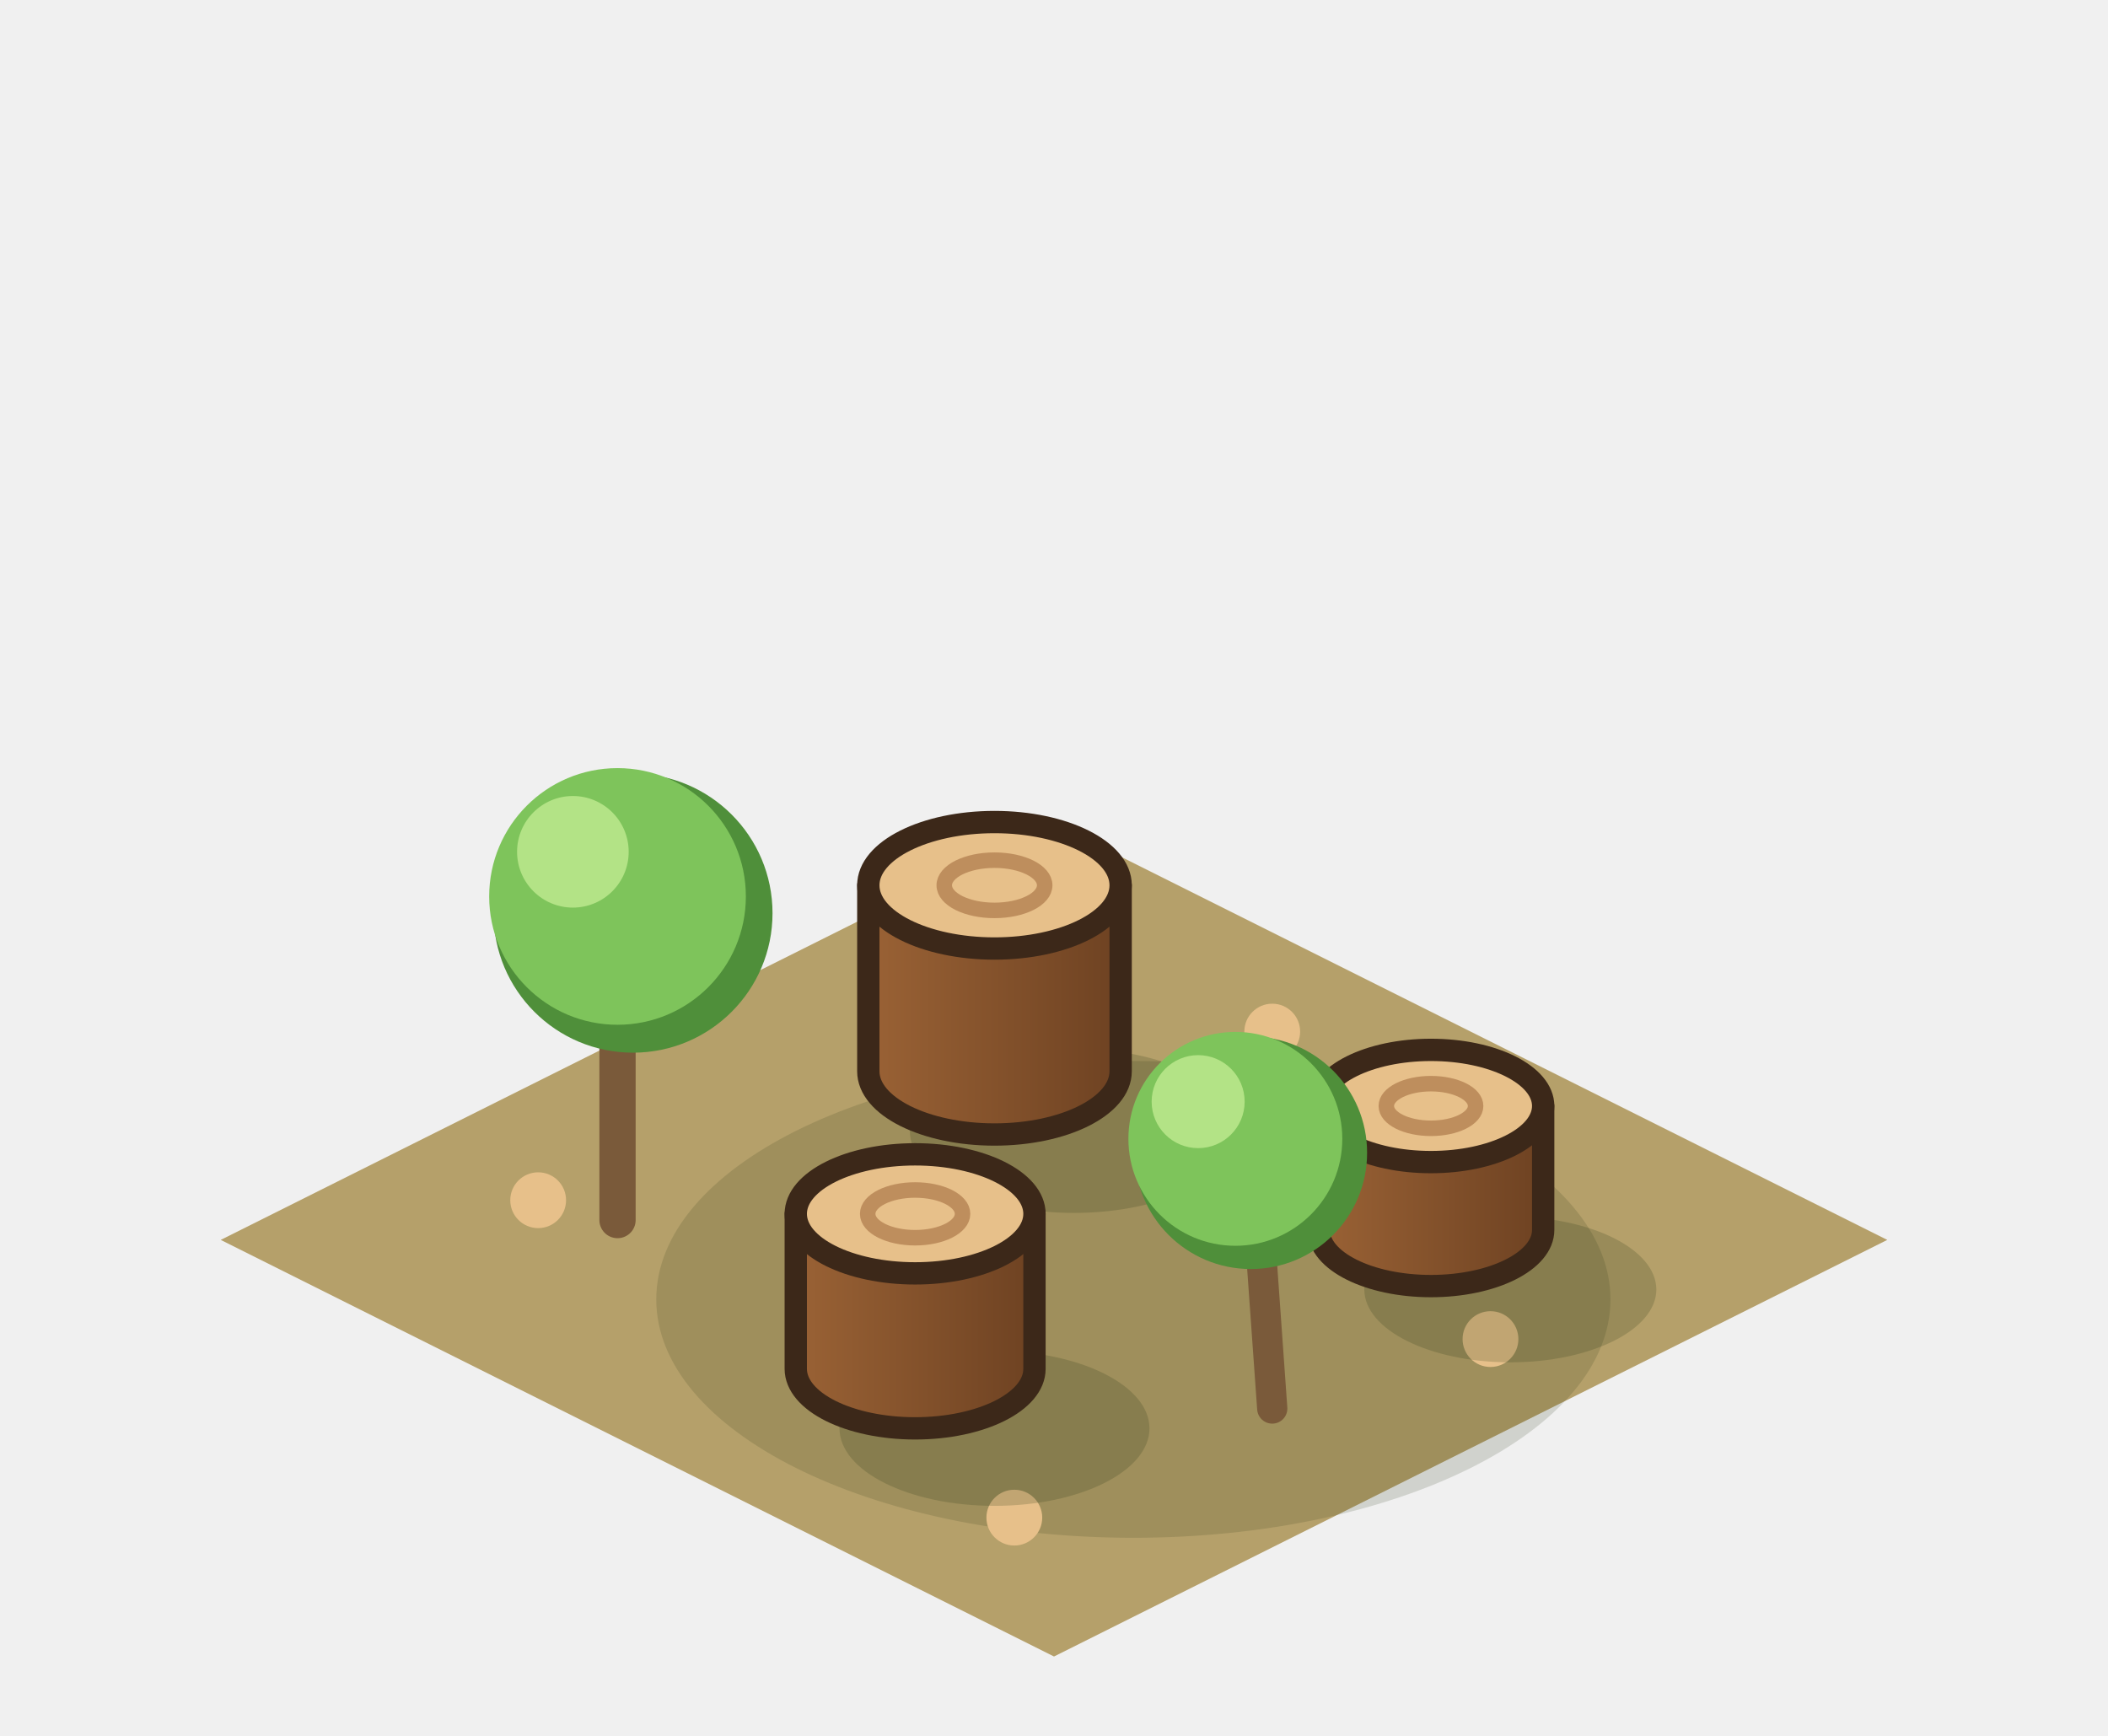
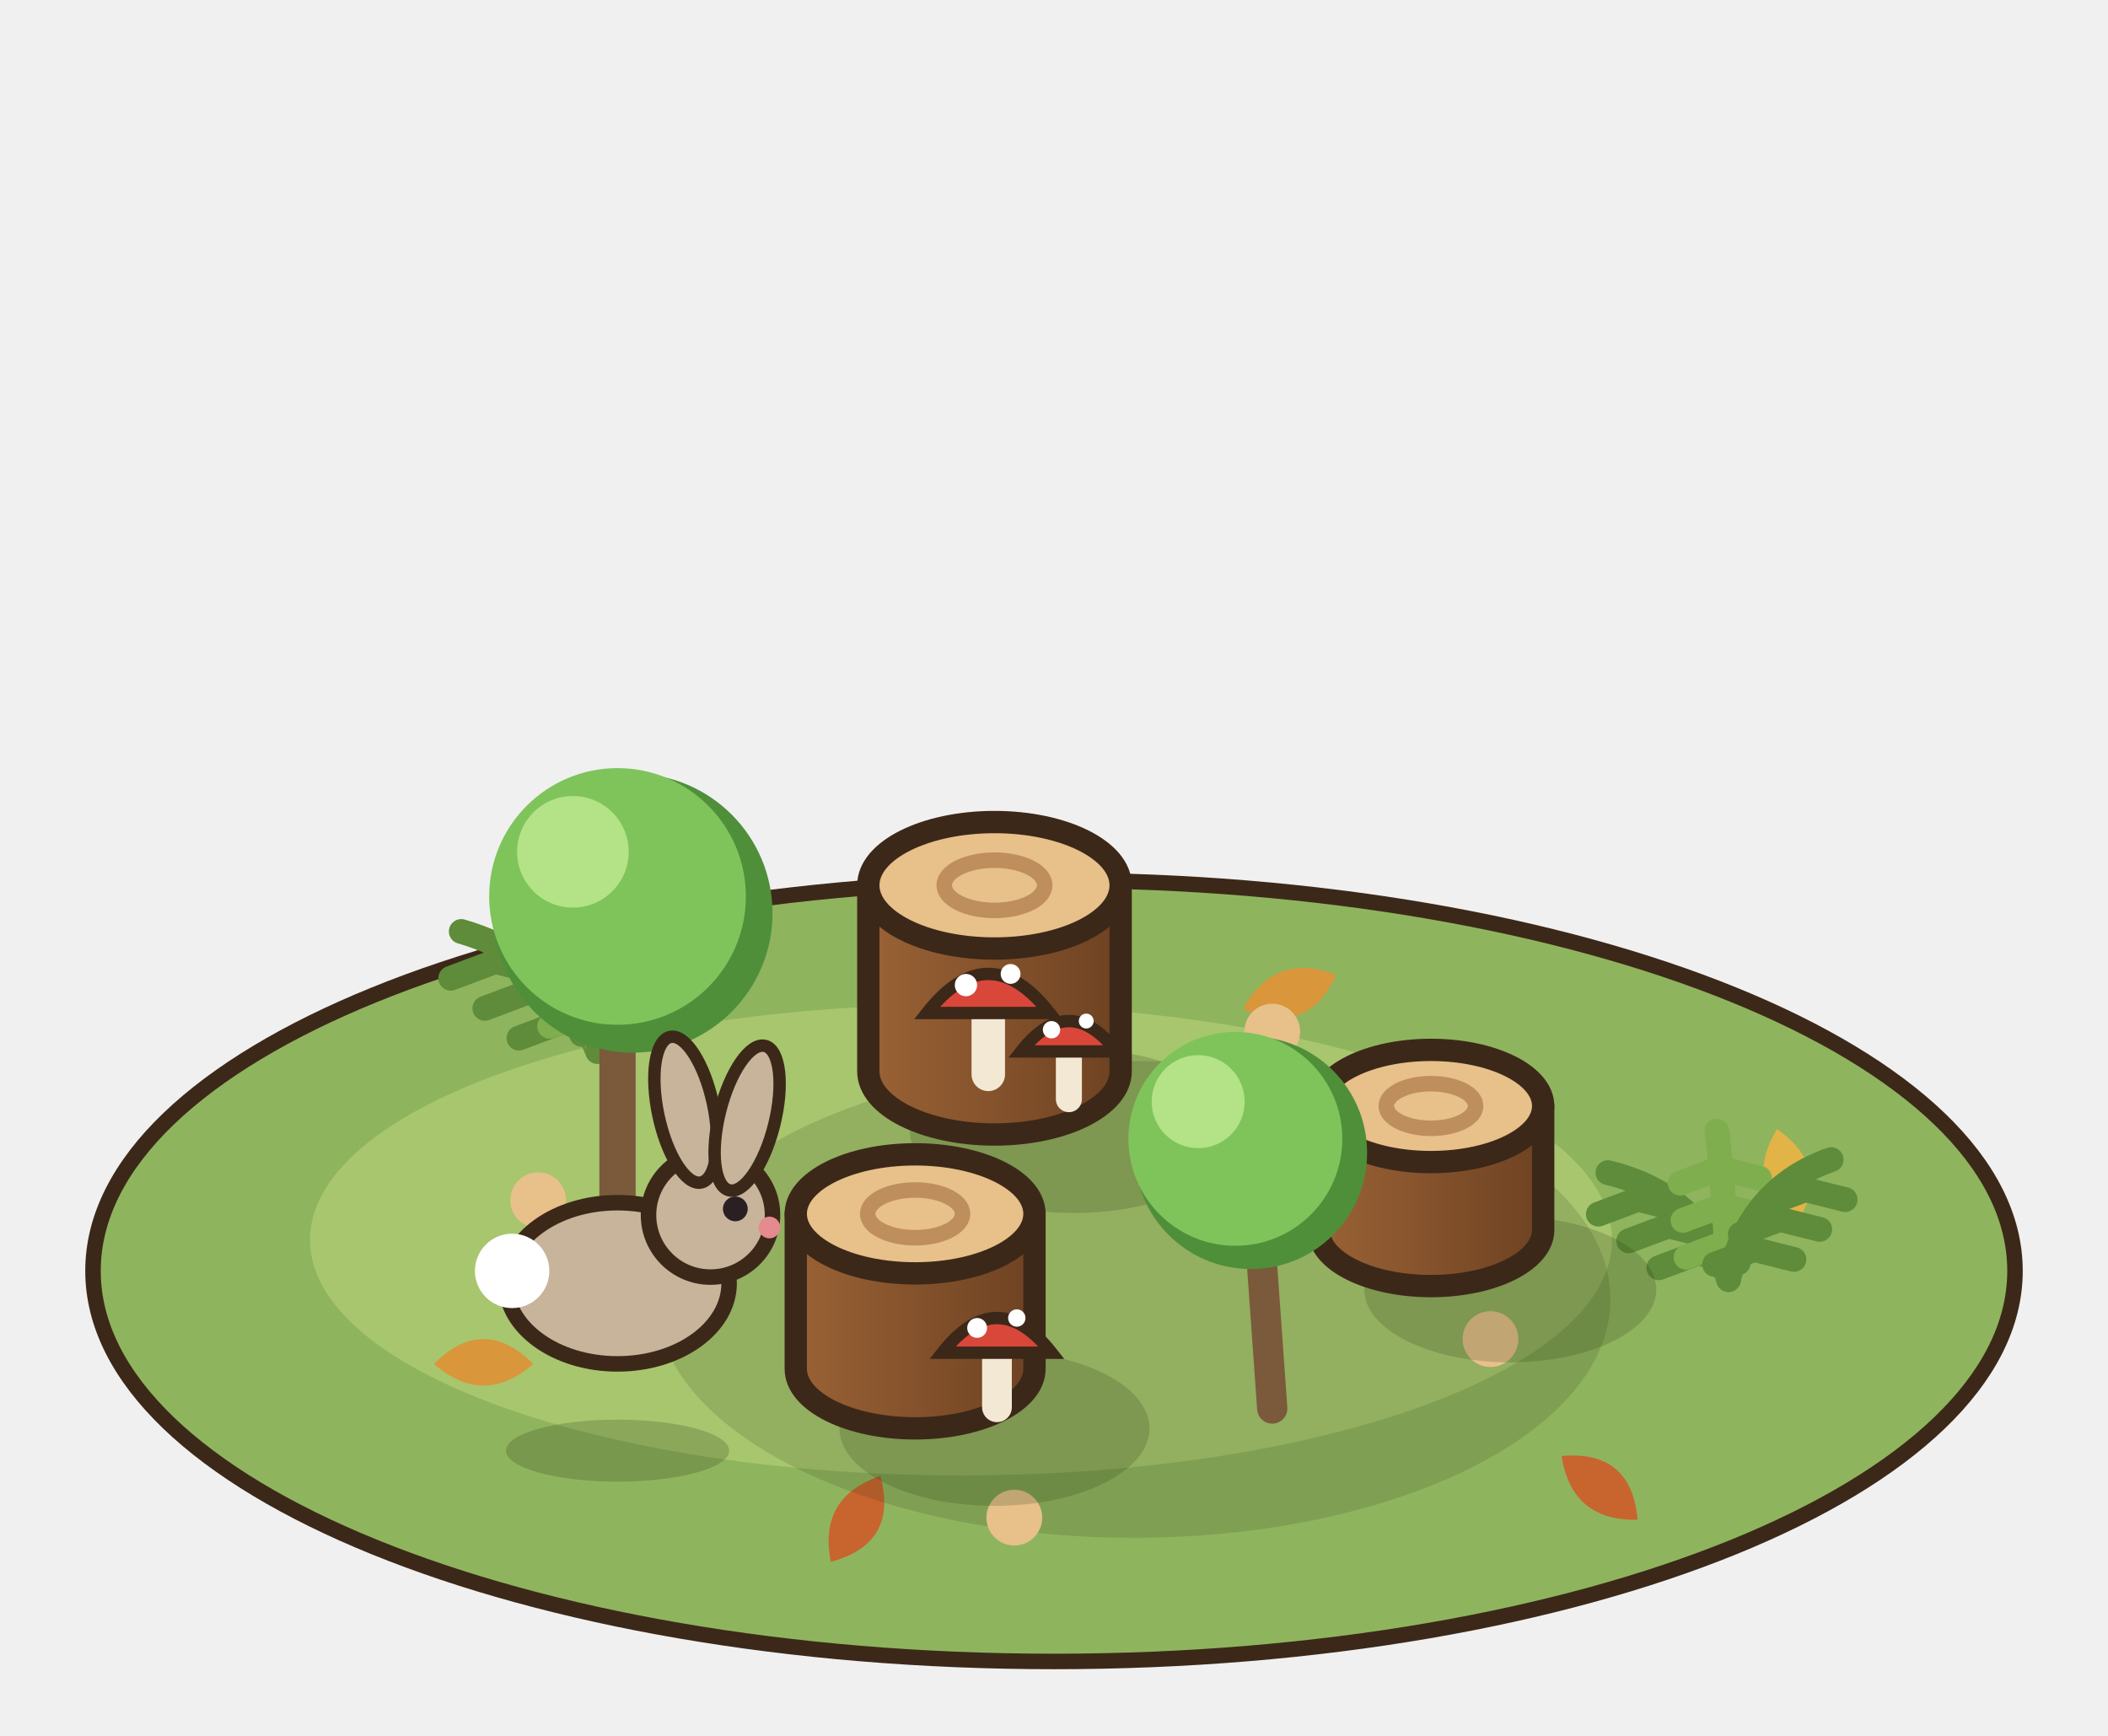
<svg xmlns="http://www.w3.org/2000/svg" width="85" height="70" viewBox="-42.5 -50 85 70">
  <g transform="scale(1.25)">
-     <polygon points="0,-13.44 26.88,0 0,13.44 -26.88,0" fill="#B5A06A" />
+     <ellipse cx="0" cy="1" rx="31" ry="12.6" fill="#8FB45E" stroke="#3C2819" stroke-width="0.5" />
+     <ellipse cx="-3" cy="0" rx="21" ry="7.6" fill="#A7C66E" />
+     <path d="M-20,4 q1.6,-1.6 3.2,0 q-1.6,1.4 -3.2,0 Z" fill="#D9963A" transform="rotate(0 -18.4 4)" />
+     <path d="M16,8 q1.6,-1.6 3.2,0 q-1.6,1.4 -3.2,0 Z" fill="#C8642E" transform="rotate(40 17.6 8)" />
+     <path d="M22,-2 q1.6,-1.6 3.2,0 q-1.6,1.4 -3.2,0 Z" fill="#E2B347" transform="rotate(80 23.6 -2)" />
+     <path d="M-8,9 q1.6,-1.6 3.2,0 q-1.6,1.4 -3.2,0 Z" fill="#C8642E" transform="rotate(120 -6.4 9)" />
+     <path d="M6,-8 q1.6,-1.6 3.2,0 q-1.6,1.4 -3.2,0 Z" fill="#D9963A" transform="rotate(160 7.6 -8)" />
    <ellipse cx="2.56" cy="1.92" rx="15.39" ry="7.69" fill="rgba(40,55,20,0.16)" />
    <circle cx="-16.64" cy="-1.28" r="0.9" fill="#E7C08A" />
    <circle cx="-1.28" cy="8.96" r="0.9" fill="#E7C08A" />
    <circle cx="7.04" cy="-6.72" r="0.9" fill="#E7C08A" />
    <circle cx="14.08" cy="3.2" r="0.9" fill="#E7C08A" />
+     <path d="M21.76,1.28 Q20.82,-1.45 17.87,-2.17 M20.79,0.42 l-1.28,0.48 M20.79,0.42 l1.28,0.32 M19.82,-0.45 l-1.28,0.48 M19.82,-0.45 l1.28,0.32 M18.84,-1.31 l-1.28,0.48 M18.84,-1.31 l1.28,0.32" stroke="#5E8C3A" stroke-width="0.8" fill="none" stroke-linecap="round" />
+     <path d="M21.76,1.28 Q21.57,-2.11 21.38,-3.51 M21.67,0.08 l-1.28,0.48 M21.67,0.08 l1.28,0.32 M21.57,-1.11 l-1.28,0.48 M21.57,-1.11 l1.28,0.32 M21.48,-2.31 l-1.28,0.48 M21.48,-2.31 l1.28,0.32" stroke="#7FAE4E" stroke-width="0.8" fill="none" stroke-linecap="round" />
+     <path d="M21.76,1.28 Q22.42,-1.66 25.07,-2.59 M22.59,0.31 l-1.28,0.48 M22.59,0.31 l1.28,0.32 M23.42,-0.66 l-1.28,0.48 M23.42,-0.66 l1.28,0.32 M24.24,-1.62 l-1.28,0.48 M24.24,-1.62 l1.28,0.32" stroke="#5E8C3A" stroke-width="0.8" fill="none" stroke-linecap="round" />
+     <path d="M-14.72,-6.08 Q-15.92,-9.01 -19.12,-9.95 M-15.82,-7.05 l-1.44,0.54 M-15.82,-7.05 l1.44,0.36 M-16.92,-8.01 l-1.44,0.54 M-16.92,-8.01 l1.44,0.36 M-18.02,-8.98 l-1.44,0.54 M-18.02,-8.98 l1.44,0.36" stroke="#5E8C3A" stroke-width="0.8" fill="none" stroke-linecap="round" />
+     <path d="M-14.72,-6.08 Q-14.95,-9.77 -15.18,-11.47 M-14.83,-7.43 l-1.44,0.54 M-14.83,-7.43 l1.44,0.36 M-14.95,-8.77 l-1.44,0.54 M-14.95,-8.77 l1.44,0.36 M-15.06,-10.12 l-1.44,0.54 M-15.06,-10.12 l1.44,0.36" stroke="#7FAE4E" stroke-width="0.8" fill="none" stroke-linecap="round" />
+     <path d="M-14.72,-6.08 Q-13.87,-9.27 -11.02,-10.45 M-13.8,-7.17 l-1.44,0.54 M-13.8,-7.17 l1.44,0.36 M-12.87,-8.27 l-1.44,0.54 M-12.87,-8.27 l1.44,0.36 M-11.95,-9.36 l-1.44,0.54 M-11.95,-9.36 l1.44,0.36" stroke="#5E8C3A" stroke-width="0.8" fill="none" stroke-linecap="round" />
    <ellipse cx="0.64" cy="-3.52" rx="5.29" ry="2.65" fill="rgba(40,55,20,0.2)" />
    <defs>
      <linearGradient id="coupe-1-st1" x1="0" x2="1">
        <stop offset="0" stop-color="#9A6235" />
        <stop offset="1" stop-color="#6E4222" />
      </linearGradient>
    </defs>
    <path d="M-5.99,-11.44 L-5.99,-5.44 A4.07,2.04 0 0 0 2.15,-5.44 L2.15,-11.44 Z" fill="url(#coupe-1-st1)" stroke="#3C2819" stroke-width="0.72" stroke-linejoin="round" />
    <ellipse cx="-1.92" cy="-11.44" rx="4.07" ry="2.04" fill="#E7C08A" stroke="#3C2819" stroke-width="0.72" stroke-linejoin="round" />
    <ellipse cx="-1.92" cy="-11.44" rx="1.62" ry="0.81" fill="none" stroke="rgba(150,92,48,.5)" stroke-width="0.5" />
    <ellipse cx="14.72" cy="1.6" rx="4.71" ry="2.35" fill="rgba(40,55,20,0.2)" />
    <defs>
      <linearGradient id="coupe-1-st2" x1="0" x2="1">
        <stop offset="0" stop-color="#9A6235" />
        <stop offset="1" stop-color="#6E4222" />
      </linearGradient>
    </defs>
    <path d="M8.54,-4.32 L8.54,-0.32 A3.62,1.81 0 0 0 15.78,-0.32 L15.78,-4.32 Z" fill="url(#coupe-1-st2)" stroke="#3C2819" stroke-width="0.72" stroke-linejoin="round" />
    <ellipse cx="12.16" cy="-4.32" rx="3.62" ry="1.81" fill="#E7C08A" stroke="#3C2819" stroke-width="0.72" stroke-linejoin="round" />
    <ellipse cx="12.16" cy="-4.32" rx="1.44" ry="0.72" fill="none" stroke="rgba(150,92,48,.5)" stroke-width="0.5" />
    <ellipse cx="-1.92" cy="6.08" rx="5" ry="2.5" fill="rgba(40,55,20,0.2)" />
    <defs>
      <linearGradient id="coupe-1-st3" x1="0" x2="1">
        <stop offset="0" stop-color="#9A6235" />
        <stop offset="1" stop-color="#6E4222" />
      </linearGradient>
    </defs>
    <path d="M-8.33,-0.84 L-8.33,4.16 A3.85,1.92 0 0 0 -0.63,4.16 L-0.63,-0.84 Z" fill="url(#coupe-1-st3)" stroke="#3C2819" stroke-width="0.72" stroke-linejoin="round" />
    <ellipse cx="-4.48" cy="-0.84" rx="3.85" ry="1.92" fill="#E7C08A" stroke="#3C2819" stroke-width="0.72" stroke-linejoin="round" />
    <ellipse cx="-4.48" cy="-0.84" rx="1.53" ry="0.77" fill="none" stroke="rgba(150,92,48,.5)" stroke-width="0.5" />
+     <line x1="-2.12" y1="-5.34" x2="-2.12" y2="-7.5" stroke="#F2E8D4" stroke-width="1.08" stroke-linecap="round" />
+     <path d="M-4.1,-7.32 Q-2.12,-9.84 -0.14,-7.32 Z" fill="#D9473A" stroke="#3C2819" stroke-width="0.4" />
+     <circle cx="-2.84" cy="-8.22" r="0.36" fill="#FFFFFF" />
+     <circle cx="-1.4" cy="-8.58" r="0.32" fill="#FFFFFF" />
+     <line x1="0.48" y1="-4.54" x2="0.48" y2="-6.22" stroke="#F2E8D4" stroke-width="0.84" stroke-linecap="round" />
+     <path d="M-1.06,-6.08 Q0.48,-8.04 2.02,-6.08 Z" fill="#D9473A" stroke="#3C2819" stroke-width="0.4" />
+     <circle cx="-0.08" cy="-6.78" r="0.28" fill="#FFFFFF" />
+     <circle cx="1.04" cy="-7.06" r="0.24" fill="#FFFFFF" />
+     <line x1="-1.84" y1="5.4" x2="-1.84" y2="3.48" stroke="#F2E8D4" stroke-width="0.96" stroke-linecap="round" />
+     <path d="M-3.6,3.64 Q-1.84,1.4 -0.08,3.64 Z" fill="#D9473A" stroke="#3C2819" stroke-width="0.4" />
+     <circle cx="-2.48" cy="2.84" r="0.32" fill="#FFFFFF" />
+     <circle cx="-1.2" cy="2.52" r="0.28" fill="#FFFFFF" />
    <line x1="-14.08" y1="-0.64" x2="-14.08" y2="-8.74" stroke="#7A5A3A" stroke-width="1.17" stroke-linecap="round" />
    <circle cx="-13.58" cy="-10.54" r="4.5" fill="#4F8F3A" />
    <circle cx="-14.08" cy="-11.08" r="4.14" fill="#7EC45B" />
    <circle cx="-15.52" cy="-12.52" r="1.8" fill="#B3E386" />
    <line x1="7.04" y1="5.44" x2="6.56" y2="-1.31" stroke="#7A5A3A" stroke-width="0.975" stroke-linecap="round" />
    <circle cx="6.35" cy="-2.81" r="3.75" fill="#4F8F3A" />
    <circle cx="5.85" cy="-3.26" r="3.45" fill="#7EC45B" />
    <circle cx="4.65" cy="-4.46" r="1.5" fill="#B3E386" />
+     <ellipse cx="-14.08" cy="6.8" rx="3.6" ry="1" fill="rgba(40,55,20,.22)" />
+     <ellipse cx="-14.08" cy="1.4" rx="3.6" ry="2.6" fill="#C8B49A" stroke="#3C2819" stroke-width="0.5" />
+     <circle cx="-17.48" cy="1" r="1.2" fill="#FFFFFF" />
+     <circle cx="-11.08" cy="-0.8" r="2" fill="#C8B49A" stroke="#3C2819" stroke-width="0.5" />
+     <ellipse cx="-11.88" cy="-4.2" rx="0.9" ry="2.4" fill="#C8B49A" stroke="#3C2819" stroke-width="0.4" transform="rotate(-12 -11.88 -4.2)" />
+     <ellipse cx="-10.48" cy="-1.6" rx="0.9" ry="2.4" fill="#C8B49A" stroke="#3C2819" stroke-width="0.4" transform="rotate(14 -10.48 -1.6) translate(0 -2.4)" />
+     <circle cx="-10.28" cy="-1" r="0.4" fill="#2A2024" />
+     <circle cx="-9.18" cy="-0.4" r="0.35" fill="#E58A8F" />
  </g>
</svg>
